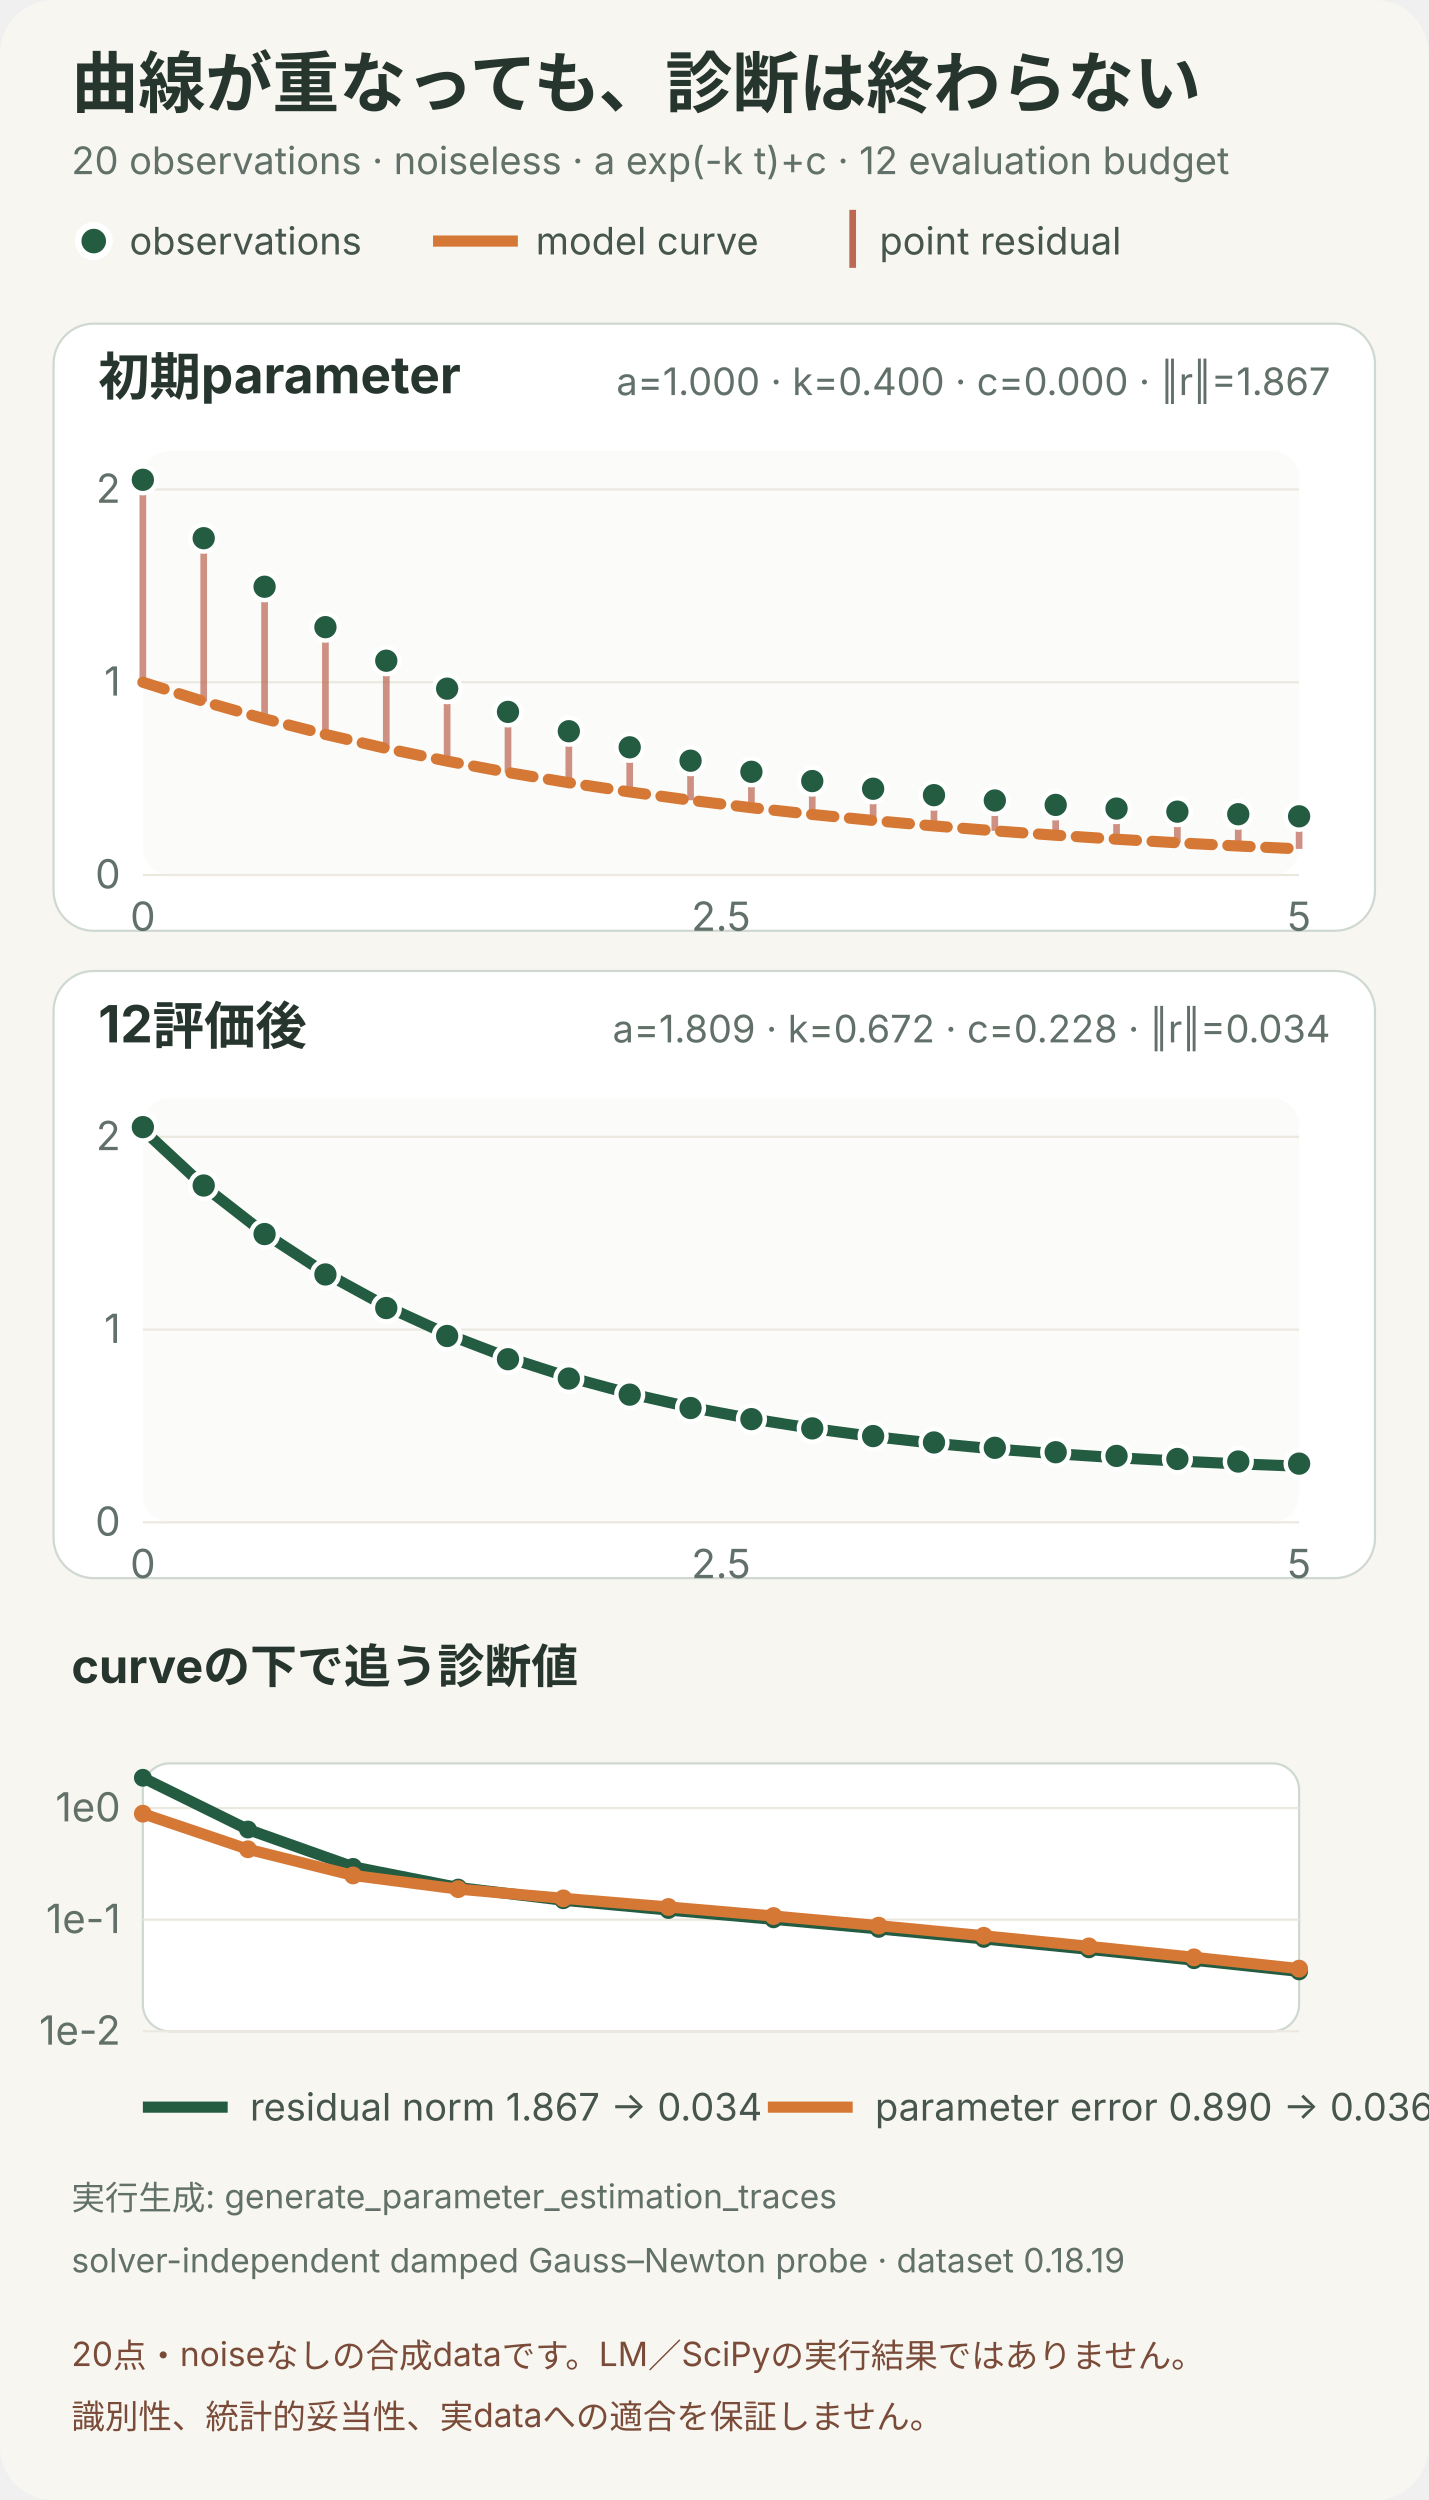
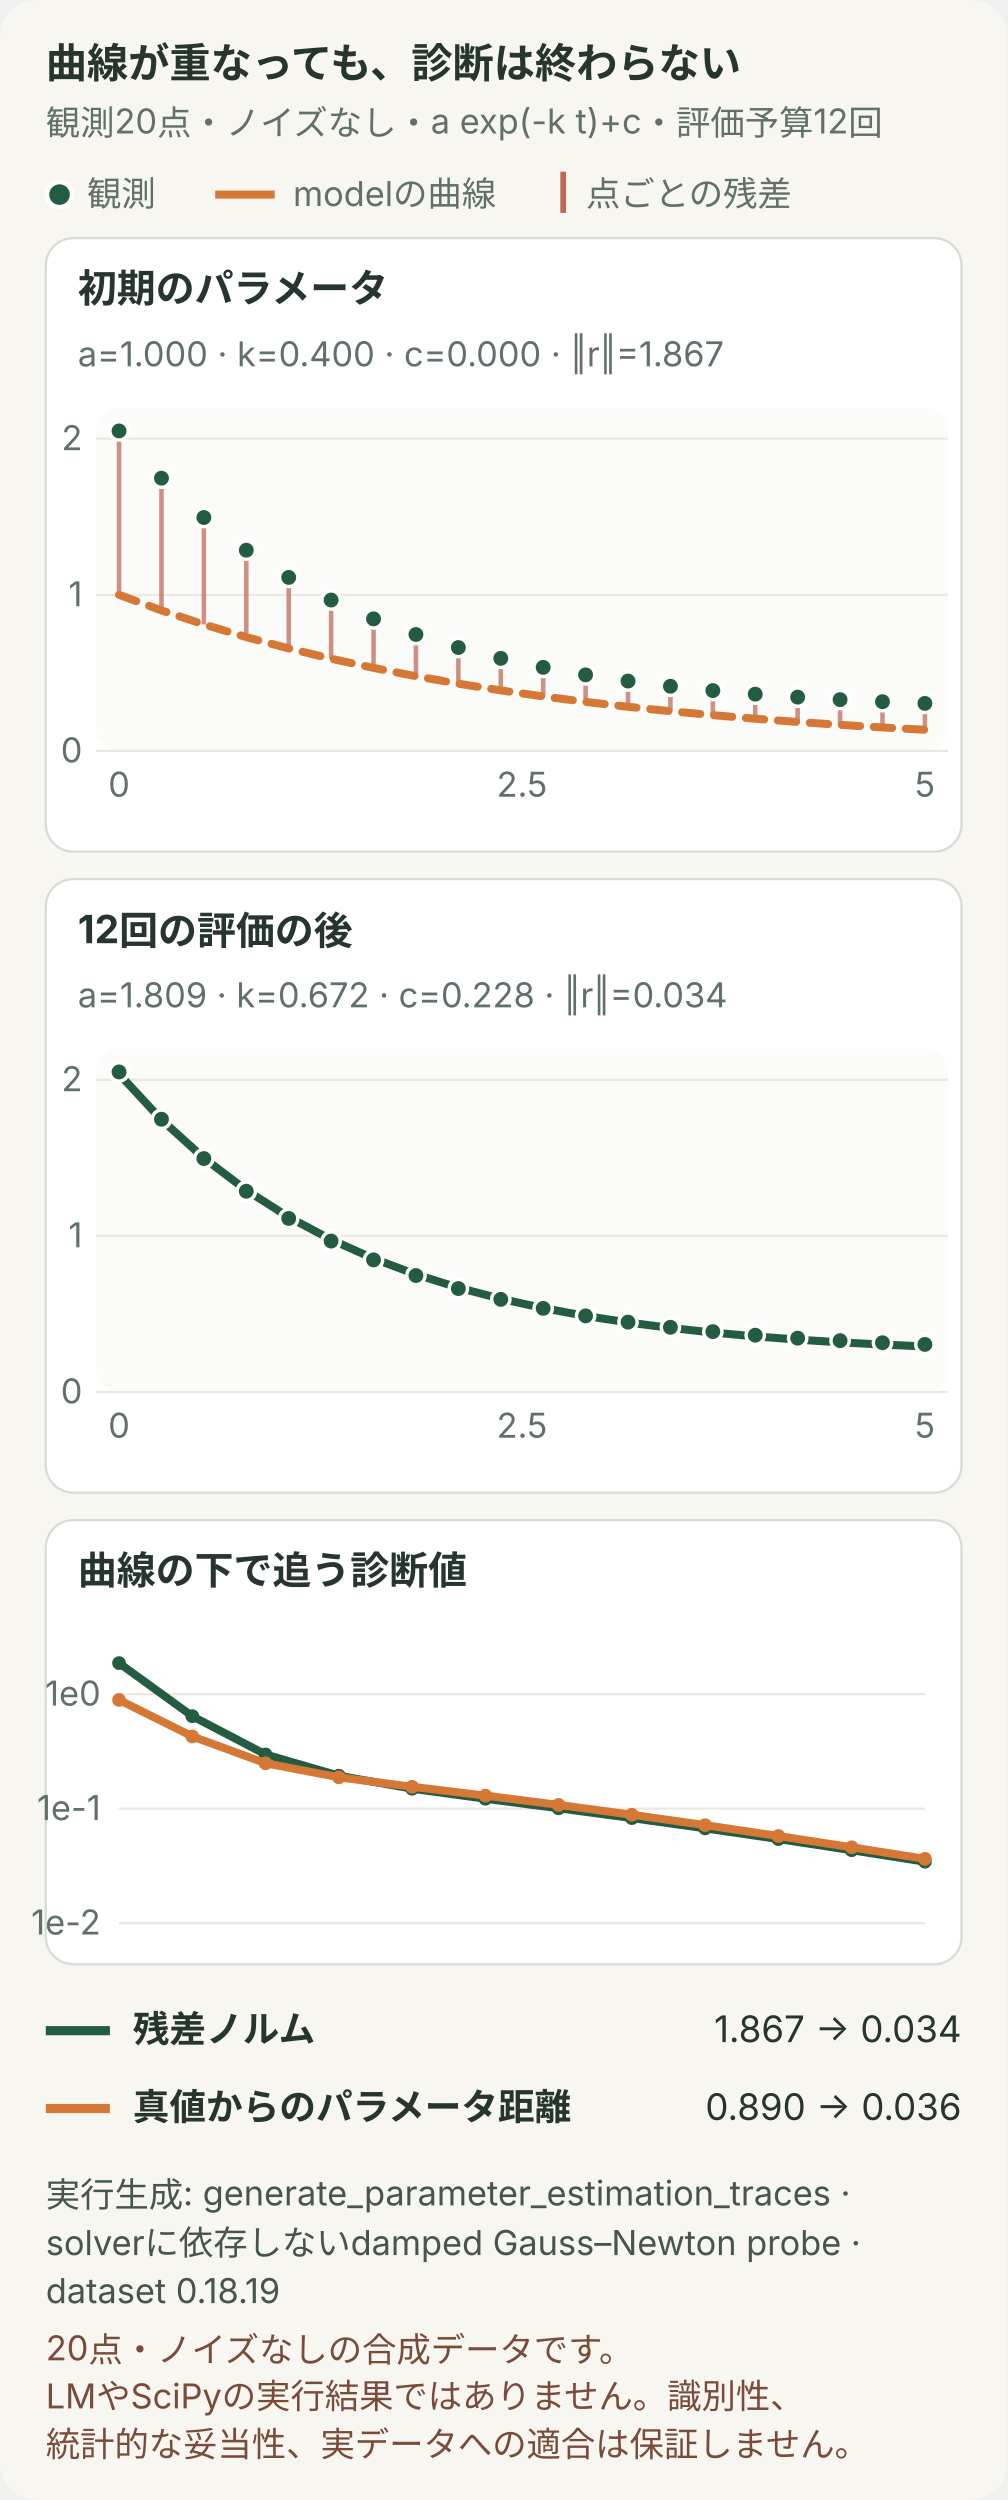
- <svg xmlns="http://www.w3.org/2000/svg" viewBox="0 0 640 1120" role="img" aria-labelledby="figure-title figure-description">
-   <rect width="640" height="1120" rx="24" fill="#f7f6f1" />
-   <text x="32" y="48" class="ls-title">曲線が重なっても、診断は終わらない</text>
-   <text x="32" y="78" class="ls-subtitle">20 observations · noiseless · a exp(-k t)+c · 12 evaluation budget</text>
-   <circle cx="42" cy="108" r="7" fill="#245c42" stroke="#fff" stroke-width="3" />
-   <text x="58" y="114" class="ls-legend">observations</text>
-   <line x1="194" y1="108" x2="232" y2="108" stroke="#d67835" stroke-width="5" />
-   <text x="240" y="114" class="ls-legend">model curve</text>
-   <line x1="382" y1="94" x2="382" y2="120" stroke="#bd6754" stroke-width="3" />
-   <text x="394" y="114" class="ls-legend">point residual</text>
-   <rect x="24" y="145.0" width="592" height="272" rx="18" fill="#fff" stroke="#cfd8d1" />
-   <text x="44" y="177.0" class="ls-panel">初期parameter</text>
-   <text x="596" y="177.0" text-anchor="end" class="ls-status">a=1.000 · k=0.400 · c=0.000 · ‖r‖=1.867</text>
-   <rect x="64.0" y="202.0" width="518.0" height="190.0" rx="12" fill="#fbfcfa" />
-   <line x1="64.0" y1="392.00" x2="582.0" y2="392.00" stroke="#ebe8e0" />
-   <text x="54.0" y="398.00" text-anchor="end" class="ls-axis">0</text>
-   <line x1="64.0" y1="305.64" x2="582.0" y2="305.64" stroke="#ebe8e0" />
-   <text x="54.0" y="311.64" text-anchor="end" class="ls-axis">1</text>
-   <line x1="64.0" y1="219.27" x2="582.0" y2="219.27" stroke="#ebe8e0" />
-   <text x="54.0" y="225.27" text-anchor="end" class="ls-axis">2</text>
-   <line x1="64.00" y1="214.95" x2="64.00" y2="305.64" stroke="#bd6754" stroke-width="3" opacity="0.72" />
-   <line x1="91.26" y1="241.11" x2="91.26" y2="314.27" stroke="#bd6754" stroke-width="3" opacity="0.72" />
-   <line x1="118.53" y1="262.86" x2="118.53" y2="322.03" stroke="#bd6754" stroke-width="3" opacity="0.72" />
-   <line x1="145.79" y1="280.96" x2="145.79" y2="329.02" stroke="#bd6754" stroke-width="3" opacity="0.72" />
-   <line x1="173.05" y1="296.00" x2="173.05" y2="335.31" stroke="#bd6754" stroke-width="3" opacity="0.72" />
-   <line x1="200.32" y1="308.52" x2="200.32" y2="340.98" stroke="#bd6754" stroke-width="3" opacity="0.72" />
-   <line x1="227.58" y1="318.93" x2="227.58" y2="346.08" stroke="#bd6754" stroke-width="3" opacity="0.72" />
-   <line x1="254.84" y1="327.59" x2="254.84" y2="350.66" stroke="#bd6754" stroke-width="3" opacity="0.72" />
-   <line x1="282.11" y1="334.80" x2="282.11" y2="354.79" stroke="#bd6754" stroke-width="3" opacity="0.72" />
-   <line x1="309.37" y1="340.79" x2="309.37" y2="358.51" stroke="#bd6754" stroke-width="3" opacity="0.72" />
-   <line x1="336.63" y1="345.77" x2="336.63" y2="361.86" stroke="#bd6754" stroke-width="3" opacity="0.72" />
-   <line x1="363.89" y1="349.92" x2="363.89" y2="364.87" stroke="#bd6754" stroke-width="3" opacity="0.72" />
-   <line x1="391.16" y1="353.36" x2="391.16" y2="367.58" stroke="#bd6754" stroke-width="3" opacity="0.72" />
-   <line x1="418.42" y1="356.23" x2="418.42" y2="370.02" stroke="#bd6754" stroke-width="3" opacity="0.72" />
-   <line x1="445.68" y1="358.62" x2="445.68" y2="372.22" stroke="#bd6754" stroke-width="3" opacity="0.72" />
-   <line x1="472.95" y1="360.60" x2="472.95" y2="374.19" stroke="#bd6754" stroke-width="3" opacity="0.72" />
-   <line x1="500.21" y1="362.25" x2="500.21" y2="375.97" stroke="#bd6754" stroke-width="3" opacity="0.72" />
-   <line x1="527.47" y1="363.62" x2="527.47" y2="377.57" stroke="#bd6754" stroke-width="3" opacity="0.72" />
-   <line x1="554.74" y1="364.77" x2="554.74" y2="379.01" stroke="#bd6754" stroke-width="3" opacity="0.72" />
-   <line x1="582.00" y1="365.71" x2="582.00" y2="380.31" stroke="#bd6754" stroke-width="3" opacity="0.72" />
-   <polyline points="64.00,305.64 91.26,314.27 118.53,322.03 145.79,329.02 173.05,335.31 200.32,340.98 227.58,346.08 254.84,350.66 282.11,354.79 309.37,358.51 336.63,361.86 363.89,364.87 391.16,367.58 418.42,370.02 445.68,372.22 472.95,374.19 500.21,375.97 527.47,377.57 554.74,379.01 582.00,380.31" fill="none" stroke="#d67835" stroke-width="5" stroke-linecap="round" stroke-linejoin="round" stroke-dasharray="10 7" />
-   <circle cx="64.00" cy="214.95" r="6" fill="#245c42" stroke="#fff" stroke-width="2" />
-   <circle cx="91.26" cy="241.11" r="6" fill="#245c42" stroke="#fff" stroke-width="2" />
-   <circle cx="118.53" cy="262.86" r="6" fill="#245c42" stroke="#fff" stroke-width="2" />
-   <circle cx="145.79" cy="280.96" r="6" fill="#245c42" stroke="#fff" stroke-width="2" />
-   <circle cx="173.05" cy="296.00" r="6" fill="#245c42" stroke="#fff" stroke-width="2" />
-   <circle cx="200.32" cy="308.52" r="6" fill="#245c42" stroke="#fff" stroke-width="2" />
-   <circle cx="227.58" cy="318.93" r="6" fill="#245c42" stroke="#fff" stroke-width="2" />
-   <circle cx="254.84" cy="327.59" r="6" fill="#245c42" stroke="#fff" stroke-width="2" />
-   <circle cx="282.11" cy="334.80" r="6" fill="#245c42" stroke="#fff" stroke-width="2" />
-   <circle cx="309.37" cy="340.79" r="6" fill="#245c42" stroke="#fff" stroke-width="2" />
-   <circle cx="336.63" cy="345.77" r="6" fill="#245c42" stroke="#fff" stroke-width="2" />
-   <circle cx="363.89" cy="349.92" r="6" fill="#245c42" stroke="#fff" stroke-width="2" />
-   <circle cx="391.16" cy="353.36" r="6" fill="#245c42" stroke="#fff" stroke-width="2" />
-   <circle cx="418.42" cy="356.23" r="6" fill="#245c42" stroke="#fff" stroke-width="2" />
-   <circle cx="445.68" cy="358.62" r="6" fill="#245c42" stroke="#fff" stroke-width="2" />
-   <circle cx="472.95" cy="360.60" r="6" fill="#245c42" stroke="#fff" stroke-width="2" />
-   <circle cx="500.21" cy="362.25" r="6" fill="#245c42" stroke="#fff" stroke-width="2" />
-   <circle cx="527.47" cy="363.62" r="6" fill="#245c42" stroke="#fff" stroke-width="2" />
-   <circle cx="554.74" cy="364.77" r="6" fill="#245c42" stroke="#fff" stroke-width="2" />
-   <circle cx="582.00" cy="365.71" r="6" fill="#245c42" stroke="#fff" stroke-width="2" />
-   <text x="64.00" y="417.0" text-anchor="middle" class="ls-axis">0</text>
-   <text x="323.00" y="417.0" text-anchor="middle" class="ls-axis">2.5</text>
-   <text x="582.00" y="417.0" text-anchor="middle" class="ls-axis">5</text>
-   <rect x="24" y="435.0" width="592" height="272" rx="18" fill="#fff" stroke="#cfd8d1" />
-   <text x="44" y="467.0" class="ls-panel">12評価後</text>
-   <text x="596" y="467.0" text-anchor="end" class="ls-status">a=1.809 · k=0.672 · c=0.228 · ‖r‖=0.034</text>
-   <rect x="64.0" y="492.0" width="518.0" height="190.0" rx="12" fill="#fbfcfa" />
-   <line x1="64.0" y1="682.00" x2="582.0" y2="682.00" stroke="#ebe8e0" />
-   <text x="54.0" y="688.00" text-anchor="end" class="ls-axis">0</text>
-   <line x1="64.0" y1="595.64" x2="582.0" y2="595.64" stroke="#ebe8e0" />
-   <text x="54.0" y="601.64" text-anchor="end" class="ls-axis">1</text>
-   <line x1="64.0" y1="509.27" x2="582.0" y2="509.27" stroke="#ebe8e0" />
-   <text x="54.0" y="515.27" text-anchor="end" class="ls-axis">2</text>
-   <line x1="64.00" y1="504.95" x2="64.00" y2="506.06" stroke="#bd6754" stroke-width="3" opacity="0.72" />
-   <line x1="91.26" y1="531.11" x2="91.26" y2="531.38" stroke="#bd6754" stroke-width="3" opacity="0.72" />
-   <line x1="118.53" y1="552.86" x2="118.53" y2="552.60" stroke="#bd6754" stroke-width="3" opacity="0.72" />
-   <line x1="145.79" y1="570.96" x2="145.79" y2="570.38" stroke="#bd6754" stroke-width="3" opacity="0.72" />
-   <line x1="173.05" y1="586.00" x2="173.05" y2="585.27" stroke="#bd6754" stroke-width="3" opacity="0.72" />
-   <line x1="200.32" y1="598.52" x2="200.32" y2="597.75" stroke="#bd6754" stroke-width="3" opacity="0.72" />
-   <line x1="227.58" y1="608.93" x2="227.58" y2="608.21" stroke="#bd6754" stroke-width="3" opacity="0.72" />
-   <line x1="254.84" y1="617.59" x2="254.84" y2="616.97" stroke="#bd6754" stroke-width="3" opacity="0.72" />
-   <line x1="282.11" y1="624.80" x2="282.11" y2="624.32" stroke="#bd6754" stroke-width="3" opacity="0.72" />
-   <line x1="309.37" y1="630.79" x2="309.37" y2="630.47" stroke="#bd6754" stroke-width="3" opacity="0.72" />
-   <line x1="336.63" y1="635.77" x2="336.63" y2="635.62" stroke="#bd6754" stroke-width="3" opacity="0.72" />
-   <line x1="363.89" y1="639.92" x2="363.89" y2="639.94" stroke="#bd6754" stroke-width="3" opacity="0.72" />
-   <line x1="391.16" y1="643.36" x2="391.16" y2="643.56" stroke="#bd6754" stroke-width="3" opacity="0.72" />
-   <line x1="418.42" y1="646.23" x2="418.42" y2="646.60" stroke="#bd6754" stroke-width="3" opacity="0.72" />
-   <line x1="445.68" y1="648.62" x2="445.68" y2="649.14" stroke="#bd6754" stroke-width="3" opacity="0.72" />
-   <line x1="472.95" y1="650.60" x2="472.95" y2="651.27" stroke="#bd6754" stroke-width="3" opacity="0.72" />
-   <line x1="500.21" y1="652.25" x2="500.21" y2="653.05" stroke="#bd6754" stroke-width="3" opacity="0.72" />
-   <line x1="527.47" y1="653.62" x2="527.47" y2="654.55" stroke="#bd6754" stroke-width="3" opacity="0.72" />
-   <line x1="554.74" y1="654.77" x2="554.74" y2="655.80" stroke="#bd6754" stroke-width="3" opacity="0.72" />
-   <line x1="582.00" y1="655.71" x2="582.00" y2="656.85" stroke="#bd6754" stroke-width="3" opacity="0.72" />
-   <polyline points="64.00,506.06 91.26,531.38 118.53,552.60 145.79,570.38 173.05,585.27 200.32,597.75 227.58,608.21 254.84,616.97 282.11,624.32 309.37,630.47 336.63,635.62 363.89,639.94 391.16,643.56 418.42,646.60 445.68,649.14 472.95,651.27 500.21,653.05 527.47,654.55 554.74,655.80 582.00,656.85" fill="none" stroke="#245c42" stroke-width="5" stroke-linecap="round" stroke-linejoin="round" />
-   <circle cx="64.00" cy="504.95" r="6" fill="#245c42" stroke="#fff" stroke-width="2" />
-   <circle cx="91.26" cy="531.11" r="6" fill="#245c42" stroke="#fff" stroke-width="2" />
-   <circle cx="118.53" cy="552.86" r="6" fill="#245c42" stroke="#fff" stroke-width="2" />
-   <circle cx="145.79" cy="570.96" r="6" fill="#245c42" stroke="#fff" stroke-width="2" />
-   <circle cx="173.05" cy="586.00" r="6" fill="#245c42" stroke="#fff" stroke-width="2" />
-   <circle cx="200.32" cy="598.52" r="6" fill="#245c42" stroke="#fff" stroke-width="2" />
-   <circle cx="227.58" cy="608.93" r="6" fill="#245c42" stroke="#fff" stroke-width="2" />
-   <circle cx="254.84" cy="617.59" r="6" fill="#245c42" stroke="#fff" stroke-width="2" />
-   <circle cx="282.11" cy="624.80" r="6" fill="#245c42" stroke="#fff" stroke-width="2" />
-   <circle cx="309.37" cy="630.79" r="6" fill="#245c42" stroke="#fff" stroke-width="2" />
-   <circle cx="336.63" cy="635.77" r="6" fill="#245c42" stroke="#fff" stroke-width="2" />
-   <circle cx="363.89" cy="639.92" r="6" fill="#245c42" stroke="#fff" stroke-width="2" />
-   <circle cx="391.16" cy="643.36" r="6" fill="#245c42" stroke="#fff" stroke-width="2" />
-   <circle cx="418.42" cy="646.23" r="6" fill="#245c42" stroke="#fff" stroke-width="2" />
-   <circle cx="445.68" cy="648.62" r="6" fill="#245c42" stroke="#fff" stroke-width="2" />
-   <circle cx="472.95" cy="650.60" r="6" fill="#245c42" stroke="#fff" stroke-width="2" />
-   <circle cx="500.21" cy="652.25" r="6" fill="#245c42" stroke="#fff" stroke-width="2" />
-   <circle cx="527.47" cy="653.62" r="6" fill="#245c42" stroke="#fff" stroke-width="2" />
-   <circle cx="554.74" cy="654.77" r="6" fill="#245c42" stroke="#fff" stroke-width="2" />
-   <circle cx="582.00" cy="655.71" r="6" fill="#245c42" stroke="#fff" stroke-width="2" />
-   <text x="64.00" y="707.0" text-anchor="middle" class="ls-axis">0</text>
-   <text x="323.00" y="707.0" text-anchor="middle" class="ls-axis">2.5</text>
-   <text x="582.00" y="707.0" text-anchor="middle" class="ls-axis">5</text>
-   <text x="32" y="754" class="ls-summary">curveの下で追う診断値</text>
-   <rect x="64.0" y="790.0" width="518.0" height="120.0" rx="12" fill="#fff" stroke="#cfd8d1" />
-   <line x1="64.0" y1="910.00" x2="582.0" y2="910.00" stroke="#ebe8e0" />
-   <text x="54.0" y="916.00" text-anchor="end" class="ls-axis">1e-2</text>
-   <line x1="64.0" y1="860.00" x2="582.0" y2="860.00" stroke="#ebe8e0" />
-   <text x="54.0" y="866.00" text-anchor="end" class="ls-axis">1e-1</text>
-   <line x1="64.0" y1="810.00" x2="582.0" y2="810.00" stroke="#ebe8e0" />
-   <text x="54.0" y="816.00" text-anchor="end" class="ls-axis">1e0</text>
-   <polyline points="64.00,796.44 111.09,819.63 158.18,836.35 205.27,845.63 252.36,851.31 299.45,855.70 346.55,859.86 393.64,864.15 440.73,868.63 487.82,873.31 534.91,878.18 582.00,883.19" fill="none" stroke="#245c42" stroke-width="5" stroke-linecap="round" stroke-linejoin="round" />
-   <circle cx="64.00" cy="796.44" r="4" fill="#245c42" />
-   <circle cx="111.09" cy="819.63" r="4" fill="#245c42" />
-   <circle cx="158.18" cy="836.35" r="4" fill="#245c42" />
-   <circle cx="205.27" cy="845.63" r="4" fill="#245c42" />
-   <circle cx="252.36" cy="851.31" r="4" fill="#245c42" />
-   <circle cx="299.45" cy="855.70" r="4" fill="#245c42" />
-   <circle cx="346.55" cy="859.86" r="4" fill="#245c42" />
-   <circle cx="393.64" cy="864.15" r="4" fill="#245c42" />
-   <circle cx="440.73" cy="868.63" r="4" fill="#245c42" />
-   <circle cx="487.82" cy="873.31" r="4" fill="#245c42" />
-   <circle cx="534.91" cy="878.18" r="4" fill="#245c42" />
-   <circle cx="582.00" cy="883.19" r="4" fill="#245c42" />
-   <polyline points="64.00,812.53 111.09,828.47 158.18,840.20 205.27,846.33 252.36,850.46 299.45,854.33 346.55,858.38 393.64,862.69 440.73,867.23 487.82,871.98 534.91,876.89 582.00,881.95" fill="none" stroke="#d67835" stroke-width="5" stroke-linecap="round" stroke-linejoin="round" />
-   <circle cx="64.00" cy="812.53" r="4" fill="#d67835" />
-   <circle cx="111.09" cy="828.47" r="4" fill="#d67835" />
-   <circle cx="158.18" cy="840.20" r="4" fill="#d67835" />
-   <circle cx="205.27" cy="846.33" r="4" fill="#d67835" />
-   <circle cx="252.36" cy="850.46" r="4" fill="#d67835" />
-   <circle cx="299.45" cy="854.33" r="4" fill="#d67835" />
-   <circle cx="346.55" cy="858.38" r="4" fill="#d67835" />
-   <circle cx="393.64" cy="862.69" r="4" fill="#d67835" />
-   <circle cx="440.73" cy="867.23" r="4" fill="#d67835" />
-   <circle cx="487.82" cy="871.98" r="4" fill="#d67835" />
-   <circle cx="534.91" cy="876.89" r="4" fill="#d67835" />
-   <circle cx="582.00" cy="881.95" r="4" fill="#d67835" />
-   <line x1="64" y1="944" x2="102" y2="944" stroke="#245c42" stroke-width="5" />
-   <text x="112" y="950" class="ls-legend">residual norm 1.867 → 0.034</text>
-   <line x1="344" y1="944" x2="382" y2="944" stroke="#d67835" stroke-width="5" />
-   <text x="392" y="950" class="ls-legend">parameter error 0.890 → 0.036</text>
-   <text x="32" y="990" class="ls-provenance">実行生成: generate_parameter_estimation_traces</text>
-   <text x="32" y="1018" class="ls-provenance">solver-independent damped Gauss–Newton probe · dataset 0.18.19</text>
-   <text x="32" y="1060" class="ls-caveat">20点・noiseなしの合成dataです。LM／SciPyの実行結果ではありません。</text>
-   <text x="32" y="1088" class="ls-caveat">識別性、統計的妥当性、実dataへの適合を保証しません。</text>
-   <style>text{font-family:system-ui,-apple-system,'Segoe UI',sans-serif;fill:#26352d}.ls-title{font-size:30px;font-weight:760}.ls-subtitle{font-size:17px;fill:#617068}.ls-legend{font-size:17px;fill:#46554d}.ls-panel{font-size:23px;font-weight:750}.ls-status{font-size:17px;fill:#617068;font-variant-numeric:tabular-nums}.ls-axis{font-size:18px;fill:#617068;font-variant-numeric:tabular-nums}.ls-summary{font-size:21px;font-weight:750}.ls-provenance{font-size:15px;fill:#617068}.ls-caveat{font-size:15px;fill:#7a4b38}</style>
+ <svg xmlns="http://www.w3.org/2000/svg" viewBox="0 0 440 1092" width="440" height="1092" role="img" aria-labelledby="figure-title figure-description">
+   <rect width="440" height="1092" rx="16" fill="#f7f6f1" />
+   <text x="20" y="34" class="title">曲線が重なっても、診断は終わらない</text>
+   <text x="20" y="59" class="subtitle">観測20点・ノイズなし・a exp(-k t)+c・評価予算12回</text>
+   <circle cx="26" cy="85" r="5.5" fill="#245c42" stroke="#fff" stroke-width="2" />
+   <text x="38" y="90" class="note">観測</text>
+   <line x1="94" y1="85" x2="120" y2="85" stroke="#d67835" stroke-width="3.5" />
+   <text x="128" y="90" class="note">modelの曲線</text>
+   <line x1="246" y1="75" x2="246" y2="93" stroke="#bd6754" stroke-width="2.5" />
+   <text x="256" y="90" class="note">点ごとの残差</text>
+   <rect x="20" y="104" width="400" height="268" rx="12" fill="#fff" stroke="#d6ddd7" />
+   <text x="34" y="132" class="panel-title">初期のパラメータ</text>
+   <text x="34" y="160" class="status">a=1.000 · k=0.400 · c=0.000 · ‖r‖=1.867</text>
+   <rect x="42" y="178" width="372" height="150" rx="10" fill="#fbfcfa" />
+   <line x1="42" y1="328.00" x2="414" y2="328.00" stroke="#ebe8e0" />
+   <text x="36" y="333.00" text-anchor="end" class="axis">0</text>
+   <line x1="42" y1="259.82" x2="414" y2="259.82" stroke="#ebe8e0" />
+   <text x="36" y="264.82" text-anchor="end" class="axis">1</text>
+   <line x1="42" y1="191.64" x2="414" y2="191.64" stroke="#ebe8e0" />
+   <text x="36" y="196.64" text-anchor="end" class="axis">2</text>
+   <line x1="52.00" y1="188.23" x2="52.00" y2="259.82" stroke="#bd6754" stroke-width="2" opacity="0.72" />
+   <line x1="70.53" y1="208.87" x2="70.53" y2="266.63" stroke="#bd6754" stroke-width="2" opacity="0.72" />
+   <line x1="89.05" y1="226.05" x2="89.05" y2="272.76" stroke="#bd6754" stroke-width="2" opacity="0.72" />
+   <line x1="107.58" y1="240.33" x2="107.58" y2="278.28" stroke="#bd6754" stroke-width="2" opacity="0.72" />
+   <line x1="126.11" y1="252.21" x2="126.11" y2="283.25" stroke="#bd6754" stroke-width="2" opacity="0.72" />
+   <line x1="144.63" y1="262.10" x2="144.63" y2="287.72" stroke="#bd6754" stroke-width="2" opacity="0.72" />
+   <line x1="163.16" y1="270.32" x2="163.16" y2="291.74" stroke="#bd6754" stroke-width="2" opacity="0.72" />
+   <line x1="181.68" y1="277.15" x2="181.68" y2="295.37" stroke="#bd6754" stroke-width="2" opacity="0.72" />
+   <line x1="200.21" y1="282.84" x2="200.21" y2="298.63" stroke="#bd6754" stroke-width="2" opacity="0.72" />
+   <line x1="218.74" y1="287.57" x2="218.74" y2="301.56" stroke="#bd6754" stroke-width="2" opacity="0.72" />
+   <line x1="237.26" y1="291.50" x2="237.26" y2="304.20" stroke="#bd6754" stroke-width="2" opacity="0.72" />
+   <line x1="255.79" y1="294.78" x2="255.79" y2="306.58" stroke="#bd6754" stroke-width="2" opacity="0.72" />
+   <line x1="274.32" y1="297.50" x2="274.32" y2="308.72" stroke="#bd6754" stroke-width="2" opacity="0.72" />
+   <line x1="292.84" y1="299.76" x2="292.84" y2="310.65" stroke="#bd6754" stroke-width="2" opacity="0.72" />
+   <line x1="311.37" y1="301.65" x2="311.37" y2="312.38" stroke="#bd6754" stroke-width="2" opacity="0.72" />
+   <line x1="329.89" y1="303.21" x2="329.89" y2="313.94" stroke="#bd6754" stroke-width="2" opacity="0.72" />
+   <line x1="348.42" y1="304.51" x2="348.42" y2="315.35" stroke="#bd6754" stroke-width="2" opacity="0.72" />
+   <line x1="366.95" y1="305.60" x2="366.95" y2="316.61" stroke="#bd6754" stroke-width="2" opacity="0.72" />
+   <line x1="385.47" y1="306.50" x2="385.47" y2="317.75" stroke="#bd6754" stroke-width="2" opacity="0.72" />
+   <line x1="404.00" y1="307.25" x2="404.00" y2="318.77" stroke="#bd6754" stroke-width="2" opacity="0.72" />
+   <polyline points="52.00,259.82 70.53,266.63 89.05,272.76 107.58,278.28 126.11,283.25 144.63,287.72 163.16,291.74 181.68,295.37 200.21,298.63 218.74,301.56 237.26,304.20 255.79,306.58 274.32,308.72 292.84,310.65 311.37,312.38 329.89,313.94 348.42,315.35 366.95,316.61 385.47,317.75 404.00,318.77" fill="none" stroke="#d67835" stroke-width="3.5" stroke-linecap="round" stroke-linejoin="round" stroke-dasharray="8 6" />
+   <circle cx="52.00" cy="188.23" r="4" fill="#245c42" stroke="#fff" stroke-width="1.5" />
+   <circle cx="70.53" cy="208.87" r="4" fill="#245c42" stroke="#fff" stroke-width="1.5" />
+   <circle cx="89.05" cy="226.05" r="4" fill="#245c42" stroke="#fff" stroke-width="1.5" />
+   <circle cx="107.58" cy="240.33" r="4" fill="#245c42" stroke="#fff" stroke-width="1.5" />
+   <circle cx="126.11" cy="252.21" r="4" fill="#245c42" stroke="#fff" stroke-width="1.5" />
+   <circle cx="144.63" cy="262.10" r="4" fill="#245c42" stroke="#fff" stroke-width="1.5" />
+   <circle cx="163.16" cy="270.32" r="4" fill="#245c42" stroke="#fff" stroke-width="1.5" />
+   <circle cx="181.68" cy="277.15" r="4" fill="#245c42" stroke="#fff" stroke-width="1.5" />
+   <circle cx="200.21" cy="282.84" r="4" fill="#245c42" stroke="#fff" stroke-width="1.5" />
+   <circle cx="218.74" cy="287.57" r="4" fill="#245c42" stroke="#fff" stroke-width="1.5" />
+   <circle cx="237.26" cy="291.50" r="4" fill="#245c42" stroke="#fff" stroke-width="1.5" />
+   <circle cx="255.79" cy="294.78" r="4" fill="#245c42" stroke="#fff" stroke-width="1.5" />
+   <circle cx="274.32" cy="297.50" r="4" fill="#245c42" stroke="#fff" stroke-width="1.5" />
+   <circle cx="292.84" cy="299.76" r="4" fill="#245c42" stroke="#fff" stroke-width="1.5" />
+   <circle cx="311.37" cy="301.65" r="4" fill="#245c42" stroke="#fff" stroke-width="1.5" />
+   <circle cx="329.89" cy="303.21" r="4" fill="#245c42" stroke="#fff" stroke-width="1.5" />
+   <circle cx="348.42" cy="304.51" r="4" fill="#245c42" stroke="#fff" stroke-width="1.5" />
+   <circle cx="366.95" cy="305.60" r="4" fill="#245c42" stroke="#fff" stroke-width="1.5" />
+   <circle cx="385.47" cy="306.50" r="4" fill="#245c42" stroke="#fff" stroke-width="1.5" />
+   <circle cx="404.00" cy="307.25" r="4" fill="#245c42" stroke="#fff" stroke-width="1.5" />
+   <text x="52.00" y="348" text-anchor="middle" class="axis">0</text>
+   <text x="228.00" y="348" text-anchor="middle" class="axis">2.5</text>
+   <text x="404.00" y="348" text-anchor="middle" class="axis">5</text>
+   <rect x="20" y="384" width="400" height="268" rx="12" fill="#fff" stroke="#d6ddd7" />
+   <text x="34" y="412" class="panel-title">12回の評価の後</text>
+   <text x="34" y="440" class="status">a=1.809 · k=0.672 · c=0.228 · ‖r‖=0.034</text>
+   <rect x="42" y="458" width="372" height="150" rx="10" fill="#fbfcfa" />
+   <line x1="42" y1="608.00" x2="414" y2="608.00" stroke="#ebe8e0" />
+   <text x="36" y="613.00" text-anchor="end" class="axis">0</text>
+   <line x1="42" y1="539.82" x2="414" y2="539.82" stroke="#ebe8e0" />
+   <text x="36" y="544.82" text-anchor="end" class="axis">1</text>
+   <line x1="42" y1="471.64" x2="414" y2="471.64" stroke="#ebe8e0" />
+   <text x="36" y="476.64" text-anchor="end" class="axis">2</text>
+   <line x1="52.00" y1="468.23" x2="52.00" y2="469.10" stroke="#bd6754" stroke-width="2" opacity="0.72" />
+   <line x1="70.53" y1="488.87" x2="70.53" y2="489.09" stroke="#bd6754" stroke-width="2" opacity="0.72" />
+   <line x1="89.05" y1="506.05" x2="89.05" y2="505.84" stroke="#bd6754" stroke-width="2" opacity="0.72" />
+   <line x1="107.58" y1="520.33" x2="107.58" y2="519.88" stroke="#bd6754" stroke-width="2" opacity="0.72" />
+   <line x1="126.11" y1="532.21" x2="126.11" y2="531.64" stroke="#bd6754" stroke-width="2" opacity="0.72" />
+   <line x1="144.63" y1="542.10" x2="144.63" y2="541.49" stroke="#bd6754" stroke-width="2" opacity="0.72" />
+   <line x1="163.16" y1="550.32" x2="163.16" y2="549.75" stroke="#bd6754" stroke-width="2" opacity="0.72" />
+   <line x1="181.68" y1="557.15" x2="181.68" y2="556.66" stroke="#bd6754" stroke-width="2" opacity="0.72" />
+   <line x1="200.21" y1="562.84" x2="200.21" y2="562.46" stroke="#bd6754" stroke-width="2" opacity="0.72" />
+   <line x1="218.74" y1="567.57" x2="218.74" y2="567.32" stroke="#bd6754" stroke-width="2" opacity="0.72" />
+   <line x1="237.26" y1="571.50" x2="237.26" y2="571.39" stroke="#bd6754" stroke-width="2" opacity="0.72" />
+   <line x1="255.79" y1="574.78" x2="255.79" y2="574.80" stroke="#bd6754" stroke-width="2" opacity="0.72" />
+   <line x1="274.32" y1="577.50" x2="274.32" y2="577.66" stroke="#bd6754" stroke-width="2" opacity="0.72" />
+   <line x1="292.84" y1="579.76" x2="292.84" y2="580.05" stroke="#bd6754" stroke-width="2" opacity="0.72" />
+   <line x1="311.37" y1="581.65" x2="311.37" y2="582.06" stroke="#bd6754" stroke-width="2" opacity="0.72" />
+   <line x1="329.89" y1="583.21" x2="329.89" y2="583.74" stroke="#bd6754" stroke-width="2" opacity="0.72" />
+   <line x1="348.42" y1="584.51" x2="348.42" y2="585.15" stroke="#bd6754" stroke-width="2" opacity="0.72" />
+   <line x1="366.95" y1="585.60" x2="366.95" y2="586.33" stroke="#bd6754" stroke-width="2" opacity="0.72" />
+   <line x1="385.47" y1="586.50" x2="385.47" y2="587.31" stroke="#bd6754" stroke-width="2" opacity="0.72" />
+   <line x1="404.00" y1="587.25" x2="404.00" y2="588.14" stroke="#bd6754" stroke-width="2" opacity="0.72" />
+   <polyline points="52.00,469.10 70.53,489.09 89.05,505.84 107.58,519.88 126.11,531.64 144.63,541.49 163.16,549.75 181.68,556.66 200.21,562.46 218.74,567.32 237.26,571.39 255.79,574.80 274.32,577.66 292.84,580.05 311.37,582.06 329.89,583.74 348.42,585.15 366.95,586.33 385.47,587.31 404.00,588.14" fill="none" stroke="#245c42" stroke-width="3.5" stroke-linecap="round" stroke-linejoin="round" />
+   <circle cx="52.00" cy="468.23" r="4" fill="#245c42" stroke="#fff" stroke-width="1.5" />
+   <circle cx="70.53" cy="488.87" r="4" fill="#245c42" stroke="#fff" stroke-width="1.5" />
+   <circle cx="89.05" cy="506.05" r="4" fill="#245c42" stroke="#fff" stroke-width="1.5" />
+   <circle cx="107.58" cy="520.33" r="4" fill="#245c42" stroke="#fff" stroke-width="1.5" />
+   <circle cx="126.11" cy="532.21" r="4" fill="#245c42" stroke="#fff" stroke-width="1.5" />
+   <circle cx="144.63" cy="542.10" r="4" fill="#245c42" stroke="#fff" stroke-width="1.5" />
+   <circle cx="163.16" cy="550.32" r="4" fill="#245c42" stroke="#fff" stroke-width="1.5" />
+   <circle cx="181.68" cy="557.15" r="4" fill="#245c42" stroke="#fff" stroke-width="1.5" />
+   <circle cx="200.21" cy="562.84" r="4" fill="#245c42" stroke="#fff" stroke-width="1.5" />
+   <circle cx="218.74" cy="567.57" r="4" fill="#245c42" stroke="#fff" stroke-width="1.5" />
+   <circle cx="237.26" cy="571.50" r="4" fill="#245c42" stroke="#fff" stroke-width="1.5" />
+   <circle cx="255.79" cy="574.78" r="4" fill="#245c42" stroke="#fff" stroke-width="1.5" />
+   <circle cx="274.32" cy="577.50" r="4" fill="#245c42" stroke="#fff" stroke-width="1.5" />
+   <circle cx="292.84" cy="579.76" r="4" fill="#245c42" stroke="#fff" stroke-width="1.5" />
+   <circle cx="311.37" cy="581.65" r="4" fill="#245c42" stroke="#fff" stroke-width="1.5" />
+   <circle cx="329.89" cy="583.21" r="4" fill="#245c42" stroke="#fff" stroke-width="1.5" />
+   <circle cx="348.42" cy="584.51" r="4" fill="#245c42" stroke="#fff" stroke-width="1.5" />
+   <circle cx="366.95" cy="585.60" r="4" fill="#245c42" stroke="#fff" stroke-width="1.5" />
+   <circle cx="385.47" cy="586.50" r="4" fill="#245c42" stroke="#fff" stroke-width="1.5" />
+   <circle cx="404.00" cy="587.25" r="4" fill="#245c42" stroke="#fff" stroke-width="1.5" />
+   <text x="52.00" y="628" text-anchor="middle" class="axis">0</text>
+   <text x="228.00" y="628" text-anchor="middle" class="axis">2.5</text>
+   <text x="404.00" y="628" text-anchor="middle" class="axis">5</text>
+   <rect x="20" y="664" width="400" height="194" rx="12" fill="#fff" stroke="#d6ddd7" />
+   <text x="34" y="692" class="panel-title">曲線の下で追う診断値</text>
+   <line x1="52" y1="840.00" x2="404" y2="840.00" stroke="#ebe8e0" />
+   <text x="44" y="845.00" text-anchor="end" class="axis">1e-2</text>
+   <line x1="52" y1="790.00" x2="404" y2="790.00" stroke="#ebe8e0" />
+   <text x="44" y="795.00" text-anchor="end" class="axis">1e-1</text>
+   <line x1="52" y1="740.00" x2="404" y2="740.00" stroke="#ebe8e0" />
+   <text x="44" y="745.00" text-anchor="end" class="axis">1e0</text>
+   <polyline points="52.00,726.44 84.00,749.63 116.00,766.35 148.00,775.63 180.00,781.31 212.00,785.70 244.00,789.86 276.00,794.15 308.00,798.63 340.00,803.31 372.00,808.18 404.00,813.19" fill="none" stroke="#245c42" stroke-width="3.5" stroke-linecap="round" stroke-linejoin="round" />
+   <circle cx="52.00" cy="726.44" r="3" fill="#245c42" />
+   <circle cx="84.00" cy="749.63" r="3" fill="#245c42" />
+   <circle cx="116.00" cy="766.35" r="3" fill="#245c42" />
+   <circle cx="148.00" cy="775.63" r="3" fill="#245c42" />
+   <circle cx="180.00" cy="781.31" r="3" fill="#245c42" />
+   <circle cx="212.00" cy="785.70" r="3" fill="#245c42" />
+   <circle cx="244.00" cy="789.86" r="3" fill="#245c42" />
+   <circle cx="276.00" cy="794.15" r="3" fill="#245c42" />
+   <circle cx="308.00" cy="798.63" r="3" fill="#245c42" />
+   <circle cx="340.00" cy="803.31" r="3" fill="#245c42" />
+   <circle cx="372.00" cy="808.18" r="3" fill="#245c42" />
+   <circle cx="404.00" cy="813.19" r="3" fill="#245c42" />
+   <polyline points="52.00,742.53 84.00,758.47 116.00,770.20 148.00,776.33 180.00,780.46 212.00,784.33 244.00,788.38 276.00,792.69 308.00,797.23 340.00,801.98 372.00,806.89 404.00,811.95" fill="none" stroke="#d67835" stroke-width="3.5" stroke-linecap="round" stroke-linejoin="round" />
+   <circle cx="52.00" cy="742.53" r="3" fill="#d67835" />
+   <circle cx="84.00" cy="758.47" r="3" fill="#d67835" />
+   <circle cx="116.00" cy="770.20" r="3" fill="#d67835" />
+   <circle cx="148.00" cy="776.33" r="3" fill="#d67835" />
+   <circle cx="180.00" cy="780.46" r="3" fill="#d67835" />
+   <circle cx="212.00" cy="784.33" r="3" fill="#d67835" />
+   <circle cx="244.00" cy="788.38" r="3" fill="#d67835" />
+   <circle cx="276.00" cy="792.69" r="3" fill="#d67835" />
+   <circle cx="308.00" cy="797.23" r="3" fill="#d67835" />
+   <circle cx="340.00" cy="801.98" r="3" fill="#d67835" />
+   <circle cx="372.00" cy="806.89" r="3" fill="#d67835" />
+   <circle cx="404.00" cy="811.95" r="3" fill="#d67835" />
+   <line x1="20" y1="887" x2="48" y2="887" stroke="#245c42" stroke-width="4" />
+   <text x="58" y="892" class="method">残差ノルム</text>
+   <text x="420" y="892" text-anchor="end" class="metric">1.867 → 0.034</text>
+   <line x1="20" y1="921" x2="48" y2="921" stroke="#d67835" stroke-width="4" />
+   <text x="58" y="926" class="method">真値からのパラメータ距離</text>
+   <text x="420" y="926" text-anchor="end" class="metric">0.890 → 0.036</text>
+   <text x="20" y="964" class="caption">実行生成: generate_parameter_estimation_traces ·</text>
+   <text x="20" y="985" class="caption">solverに依存しないdamped Gauss–Newton probe ·</text>
+   <text x="20" y="1006" class="caption">dataset 0.18.19</text>
+   <text x="20" y="1031" class="caveat">20点・ノイズなしの合成データです。</text>
+   <text x="20" y="1052" class="caveat">LMやSciPyの実行結果ではありません。識別性、</text>
+   <text x="20" y="1073" class="caveat">統計的な妥当性、実データへの適合は保証しません。</text>
+   <style>text{font-family:system-ui,-apple-system,'Segoe UI',sans-serif;fill:#26352d;font-size:15px}.title{font-size:18px;font-weight:750}.subtitle{fill:#617068}.panel-title{font-size:17px;font-weight:750}.method{font-size:16px;font-weight:750}.metric,.metric-value{font-size:16px;font-variant-numeric:tabular-nums}.metric-value{font-weight:750}.status,.axis,.note{fill:#617068}.caption{fill:#46554d}.caveat{fill:#7a4b38}.halo{paint-order:stroke;stroke:#fff;stroke-width:4px;stroke-linejoin:round}</style>
</svg>
